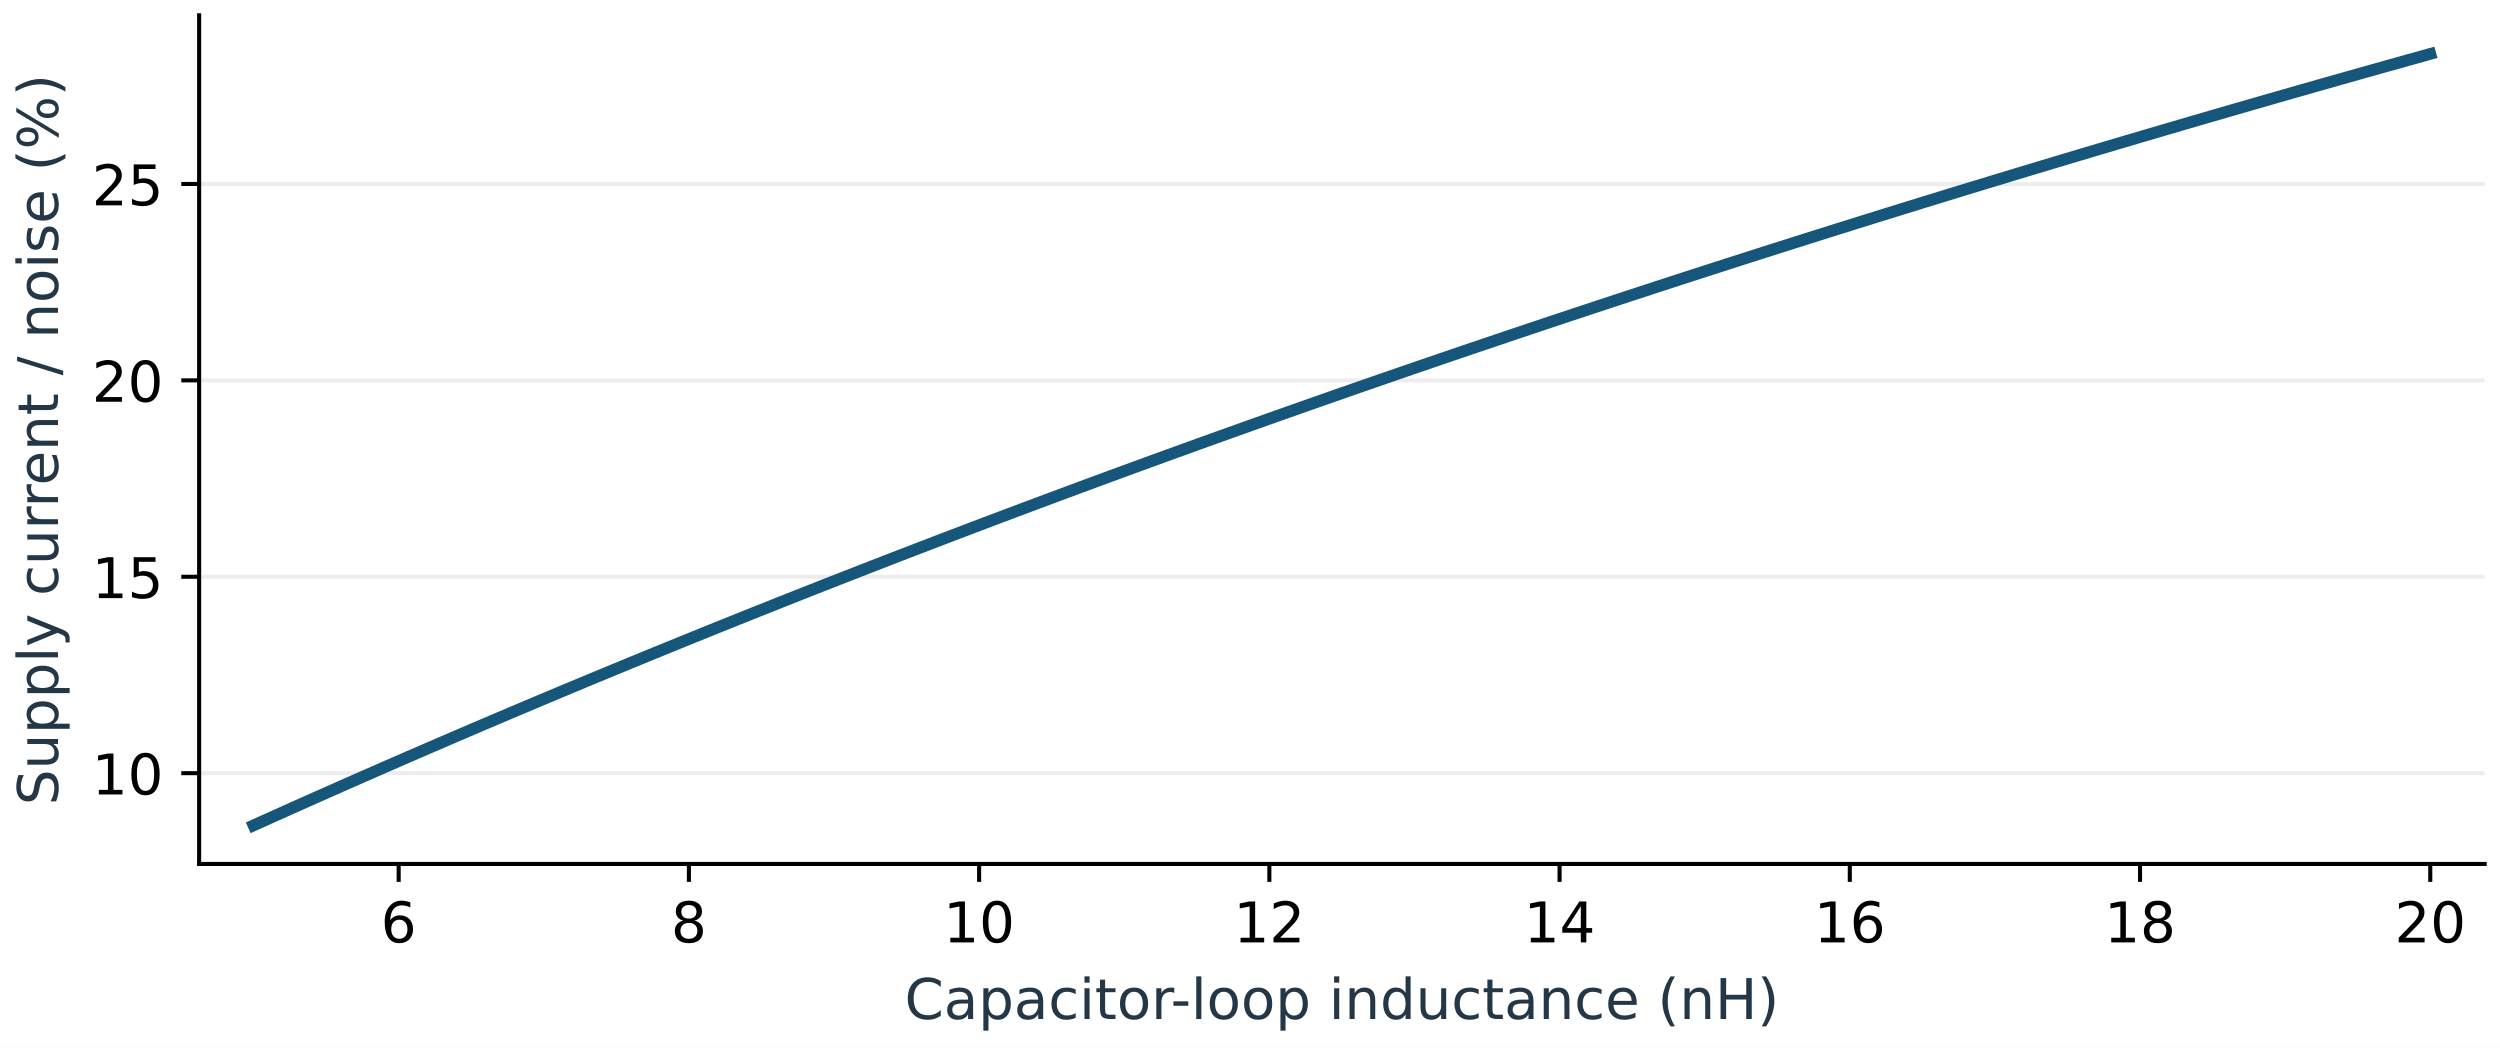
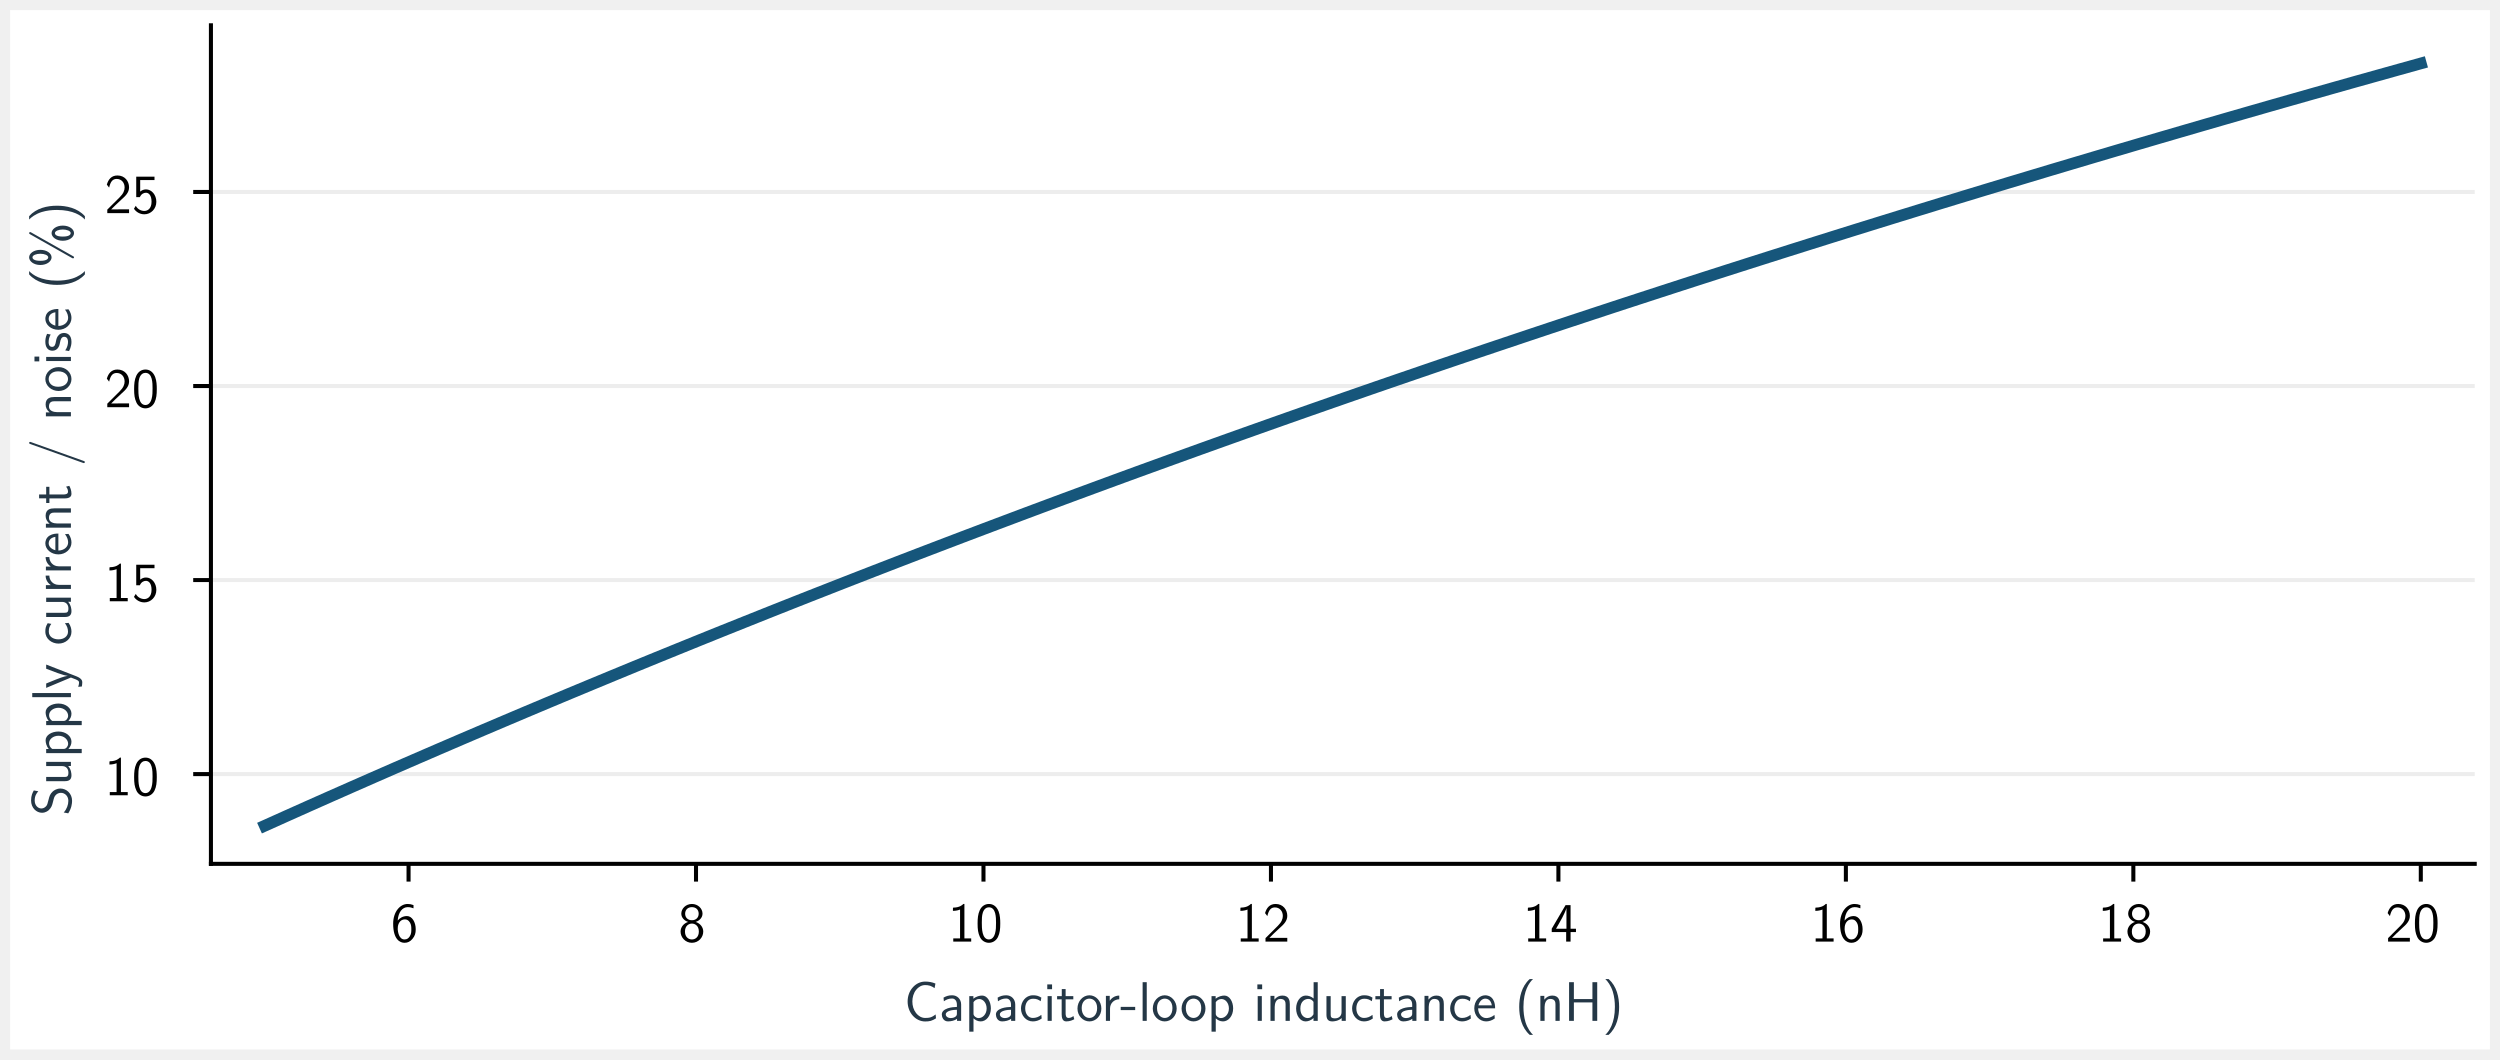
- <svg xmlns="http://www.w3.org/2000/svg" xmlns:xlink="http://www.w3.org/1999/xlink" width="489.6pt" height="205.2pt" viewBox="0 0 489.6 205.2" version="1.1">
+ <svg xmlns="http://www.w3.org/2000/svg" xmlns:xlink="http://www.w3.org/1999/xlink" version="1.1" width="493.594pt" height="209.198pt" viewBox="-72 -72 493.594 209.198">
  <defs>
-     <style type="text/css">*{stroke-linejoin: round; stroke-linecap: butt}</style>
+     <clipPath id="clip1">
+       <path d="M-30.355 98.555V-67.004H416.602V98.555ZM416.602-67.004" />
+     </clipPath>
+     <clipPath id="clip2">
+       <path d="M-30.355 98.555V-67.004H416.602V98.555ZM416.602-67.004" />
+     </clipPath>
+     <clipPath id="clip3">
+       <path d="M-30.355 98.555V-67.004H416.602V98.555ZM416.602-67.004" />
+     </clipPath>
+     <clipPath id="clip4">
+       <path d="M-30.355 98.555V-67.004H416.602V98.555ZM416.602-67.004" />
+     </clipPath>
+     <clipPath id="clip5">
+       <path d="M-30.355 98.555V-67.004H416.602V98.555ZM416.602-67.004" />
+     </clipPath>
+     <path id="g0-37" d="M3.586-6.028C3.586-7.337 2.871-8.25 2.101-8.25S.594-7.337 .594-6.039C.594-4.708 1.342-3.817 2.101-3.817C2.893-3.817 3.586-4.763 3.586-6.028ZM7.095-8.041C7.095-8.184 6.985-8.25 6.897-8.25C6.842-8.25 6.765-8.25 6.655-8.052L1.98 .209C1.903 .341 1.903 .407 1.903 .407C1.903 .517 1.991 .616 2.112 .616S2.277 .528 2.332 .429L7.018-7.843C7.095-7.975 7.095-8.041 7.095-8.041ZM8.371-1.595C8.371-2.904 7.656-3.817 6.886-3.817S5.379-2.904 5.379-1.606C5.379-.275 6.127 .616 6.886 .616C7.678 .616 8.371-.33 8.371-1.595ZM2.816-6.039C2.816-5.214 2.519-4.477 2.101-4.477C1.881-4.477 1.419-4.664 1.419-6.028C1.419-7.447 1.903-7.59 2.101-7.59C2.53-7.59 2.816-6.831 2.816-6.039ZM7.601-1.606C7.601-.781 7.304-.044 6.886-.044C6.666-.044 6.204-.231 6.204-1.595C6.204-3.014 6.688-3.157 6.886-3.157C7.315-3.157 7.601-2.398 7.601-1.606Z" />
+     <path id="g0-40" d="M3.586 2.761C3.157 2.365 2.486 1.507 2.101 .264C1.804-.715 1.694-1.738 1.694-2.739C1.694-5.984 2.849-7.568 3.586-8.25H2.926C1.276-6.776 .858-4.543 .858-2.75C.858-.814 1.331 1.342 2.926 2.761H3.586Z" />
+     <path id="g0-41" d="M3.322-2.739C3.322-4.675 2.849-6.831 1.254-8.25H.594C1.023-7.854 1.694-6.996 2.079-5.753C2.376-4.774 2.486-3.751 2.486-2.75C2.486 .495 1.331 2.079 .594 2.761H1.254C2.904 1.287 3.322-.946 3.322-2.739Z" />
+     <path id="g0-45" d="M2.981-2.123V-2.761H.121V-2.123H2.981Z" />
+     <path id="g0-47" d="M4.785-8.041C4.785-8.184 4.675-8.25 4.587-8.25C4.444-8.25 4.411-8.151 4.356-8.008L.649 2.354C.594 2.497 .594 2.541 .594 2.541C.594 2.662 .682 2.75 .803 2.75C.946 2.75 .979 2.64 1.023 2.519L4.73-7.854C4.785-7.997 4.785-8.041 4.785-8.041Z" />
+     <path id="g0-48" d="M4.928-3.586C4.928-4.323 4.895-5.17 4.609-5.951C4.136-7.183 3.278-7.436 2.695-7.436C1.98-7.436 1.287-7.073 .88-6.204C.517-5.423 .451-4.532 .451-3.586C.451-2.387 .55-1.705 .902-.935C1.232-.209 1.936 .231 2.684 .231C3.41 .231 4.103-.165 4.477-.924C4.851-1.705 4.928-2.508 4.928-3.586ZM4.092-3.718C4.092-3.014 4.092-2.288 3.894-1.606C3.597-.55 2.981-.429 2.695-.429C1.287-.429 1.287-2.684 1.287-3.718C1.287-4.433 1.287-5.104 1.485-5.731C1.749-6.512 2.233-6.776 2.684-6.776C4.092-6.776 4.092-4.73 4.092-3.718Z" />
+     <path id="g0-49" d="M4.576 0V-.638H3.234V-7.436H3.025C2.849-7.26 2.321-6.743 1.133-6.721C.979-6.721 .968-6.71 .968-6.512V-6.072C1.639-6.072 2.145-6.237 2.376-6.336V-.638H1.034V0H4.576Z" />
+     <path id="g0-50" d="M4.84 0V-.748H2.882C2.75-.748 2.618-.737 2.486-.737H1.309C1.595-1.034 2.618-2.046 3.333-2.684C4.147-3.399 4.84-4.081 4.84-5.093C4.84-6.314 3.993-7.436 2.541-7.436C1.353-7.436 .748-6.655 .451-5.632C.803-5.192 .803-5.17 .902-5.038C1.177-6.215 1.584-6.754 2.398-6.754C3.344-6.754 3.96-6.017 3.96-5.071C3.96-4.499 3.729-3.861 2.992-3.135L.539-.693V0H4.84Z" />
+     <path id="g0-52" d="M5.082-1.892V-2.552H4.015V-7.205H3.025L.297-2.552V-1.892H3.146V0H4.015V-1.892H5.082ZM3.201-2.552H1.144C1.463-3.113 1.892-3.817 2.354-4.697C2.486-4.95 3.19-6.303 3.201-6.71V-2.552Z" />
+     <path id="g0-53" d="M4.84-2.233C4.84-3.608 3.916-4.686 2.805-4.686C2.365-4.686 1.958-4.521 1.65-4.246V-6.523H4.477V-7.205H.869V-3.157H1.584C1.859-3.784 2.343-4.026 2.794-4.026C3.311-4.026 3.894-3.564 3.894-2.255C3.894-.869 3.102-.429 2.464-.429C1.859-.429 1.133-.759 .781-1.452L.418-.858C1.144 .176 2.178 .231 2.475 .231C3.773 .231 4.84-.858 4.84-2.233Z" />
+     <path id="g0-54" d="M4.917-2.442C4.917-3.85 4.191-5.049 3.19-5.049C2.376-5.049 1.76-4.653 1.353-4.158C1.474-5.786 2.255-6.809 3.344-6.809C3.817-6.809 4.158-6.699 4.477-6.578V-7.216C4.026-7.381 3.707-7.436 3.322-7.436C1.837-7.436 .462-5.907 .462-3.542C.462-.385 1.837 .231 2.706 .231C3.366 .231 3.839-.033 4.268-.539C4.763-1.133 4.917-1.65 4.917-2.442ZM4.048-2.431C4.048-1.98 4.048-1.507 3.718-1.012C3.52-.715 3.245-.429 2.706-.429C1.562-.429 1.397-2.046 1.364-2.398C1.364-2.486 1.364-2.629 1.375-2.706C1.375-3.476 1.815-4.389 2.761-4.389C3.124-4.389 3.476-4.29 3.795-3.74C4.037-3.3 4.048-2.86 4.048-2.431Z" />
+     <path id="g0-56" d="M4.928-1.98C4.928-2.86 4.323-3.597 3.432-3.894C4.125-4.103 4.785-4.708 4.785-5.522C4.785-6.556 3.861-7.436 2.695-7.436C1.485-7.436 .594-6.523 .594-5.522C.594-4.697 1.265-4.092 1.947-3.894C1.056-3.597 .451-2.86 .451-1.98C.451-.803 1.43 .231 2.684 .231C3.982 .231 4.928-.825 4.928-1.98ZM4.026-5.511C4.026-4.774 3.52-4.224 2.695-4.224C1.826-4.224 1.353-4.807 1.353-5.511C1.353-6.347 1.947-6.809 2.684-6.809C3.476-6.809 4.026-6.314 4.026-5.511ZM4.059-1.991C4.059-.924 3.388-.429 2.695-.429C1.958-.429 1.32-.957 1.32-1.991C1.32-3.168 2.112-3.564 2.684-3.564C3.3-3.564 4.059-3.135 4.059-1.991Z" />
+     <path id="g0-67" d="M6.325-.495L6.259-1.265C5.962-1.045 5.643-.825 5.28-.704C4.928-.594 4.554-.572 4.18-.572C3.476-.572 2.838-.968 2.398-1.529C1.892-2.178 1.661-2.992 1.661-3.817S1.892-5.467 2.398-6.116C2.838-6.677 3.476-7.062 4.18-7.062C4.51-7.062 4.84-7.029 5.159-6.93C5.478-6.82 5.775-6.655 6.05-6.457L6.215-7.37C5.885-7.502 5.555-7.601 5.214-7.667S4.521-7.755 4.18-7.755C3.234-7.755 2.354-7.315 1.738-6.6C1.056-5.841 .726-4.84 .726-3.817C.726-2.805 1.056-1.804 1.738-1.034C2.354-.33 3.234 .121 4.18 .121C4.554 .121 4.939 .099 5.302 0C5.676-.11 6.006-.297 6.325-.495Z" />
+     <path id="g0-72" d="M6.545 0V-7.634H5.599V-4.301H1.936V-7.634H.99V0H1.936V-3.641H5.599V0H6.545Z" />
+     <path id="g0-83" d="M5.379-2.079C5.379-2.783 5.038-3.311 4.796-3.586C4.29-4.125 3.883-4.235 3.146-4.422C2.398-4.609 2.123-4.675 1.881-4.906C1.738-5.06 1.441-5.335 1.441-5.83C1.441-6.501 2.046-7.15 3.014-7.15C3.949-7.15 4.444-6.787 4.84-6.435L5.005-7.326C4.554-7.568 4.004-7.865 3.025-7.865C1.551-7.865 .594-6.809 .594-5.709C.594-4.928 1.067-4.422 1.122-4.367C1.661-3.817 2.035-3.718 2.739-3.542C3.674-3.311 3.828-3.267 4.18-2.904C4.367-2.706 4.532-2.354 4.532-1.969C4.532-1.21 3.905-.506 2.959-.506C2.156-.506 1.298-.825 .649-1.419L.484-.528C1.485 .132 2.453 .231 2.959 .231C4.378 .231 5.379-.858 5.379-2.079Z" />
+     <path id="g0-97" d="M4.411 0V-3.223C4.411-4.279 3.652-5.049 2.629-5.049C1.969-5.049 1.474-4.895 .935-4.587L1.001-3.861C1.485-4.213 1.991-4.411 2.629-4.411C3.135-4.411 3.575-4.004 3.575-3.201V-2.75C3.08-2.728 2.42-2.695 1.76-2.475C1.023-2.222 .594-1.815 .594-1.265C.594-.781 .88 .11 1.815 .11C2.42 .11 3.19-.066 3.597-.407V0H4.411ZM3.575-1.474C3.575-1.254 3.575-.99 3.212-.77C2.915-.583 2.541-.55 2.376-.55C1.782-.55 1.375-.869 1.375-1.276C1.375-2.024 2.904-2.189 3.575-2.189V-1.474Z" />
+     <path id="g0-99" d="M4.477-.462C4.477-.495 4.444-.836 4.433-.88L4.411-1.188C3.905-.781 3.344-.572 2.728-.572C1.815-.572 1.221-1.386 1.221-2.453C1.221-3.366 1.661-4.367 2.761-4.367C3.498-4.367 3.806-4.191 4.279-3.872L4.411-4.587C3.773-4.961 3.41-5.049 2.761-5.049C1.243-5.049 .385-3.707 .385-2.453C.385-1.045 1.397 .11 2.717 .11C3.256 .11 3.872-.022 4.477-.462Z" />
+     <path id="g0-100" d="M4.653 0V-7.634H3.839V-4.422C3.333-4.84 2.761-4.994 2.288-4.994C1.243-4.994 .385-3.872 .385-2.442C.385-1.023 1.199 .11 2.244 .11C2.651 .11 3.267-.022 3.817-.561V0H4.653ZM3.817-1.298C3.553-.825 3.168-.55 2.684-.55C2.013-.55 1.221-1.067 1.221-2.431C1.221-3.894 2.156-4.334 2.794-4.334C3.223-4.334 3.575-4.114 3.817-3.751V-1.298Z" />
+     <path id="g0-101" d="M4.477-2.475C4.477-2.948 4.433-3.619 4.081-4.202C3.63-4.961 2.86-5.049 2.541-5.049C1.353-5.049 .363-3.905 .363-2.475C.363-1.023 1.419 .11 2.695 .11C3.201 .11 3.806-.033 4.411-.473C4.411-.517 4.378-.88 4.378-.88S4.345-1.133 4.345-1.177C3.696-.627 3.047-.55 2.717-.55C1.87-.55 1.144-1.309 1.122-2.475H4.477ZM3.828-3.069H1.188C1.375-3.806 1.892-4.389 2.541-4.389C2.882-4.389 3.641-4.235 3.828-3.069Z" />
+     <path id="g0-105" d="M1.672 0V-4.884H.858V0H1.672ZM1.738-6.248V-7.194H.792V-6.248H1.738Z" />
+     <path id="g0-108" d="M1.672 0V-7.634H.858V0H1.672Z" />
+     <path id="g0-110" d="M4.664 0V-3.311C4.664-3.982 4.521-4.994 3.19-4.994C2.574-4.994 2.046-4.719 1.628-4.191V-4.939H.847V0H1.683V-2.739C1.683-3.421 1.936-4.334 2.772-4.334C3.795-4.334 3.828-3.619 3.828-3.234V0H4.664Z" />
+     <path id="g0-111" d="M5.049-2.42C5.049-3.905 3.96-5.049 2.695-5.049C1.397-5.049 .33-3.883 .33-2.42C.33-.979 1.43 .11 2.684 .11C3.982 .11 5.049-1.001 5.049-2.42ZM4.213-2.53C4.213-1.177 3.432-.572 2.695-.572C1.903-.572 1.166-1.232 1.166-2.53C1.166-3.861 1.991-4.389 2.684-4.389C3.443-4.389 4.213-3.817 4.213-2.53Z" />
+     <path id="g0-112" d="M5.126-2.453C5.126-3.784 4.422-4.994 3.399-4.994C2.948-4.994 2.244-4.851 1.672-4.367V-4.884H.858V2.134H1.694V-.495C2.068-.154 2.53 .11 3.124 .11C4.18 .11 5.126-.957 5.126-2.453ZM4.29-2.442C4.29-1.342 3.531-.55 2.717-.55C2.409-.55 2.2-.66 2.002-.814C1.727-1.056 1.694-1.254 1.694-1.43V-3.696C1.947-4.07 2.365-4.312 2.816-4.312C3.63-4.312 4.29-3.487 4.29-2.442Z" />
+     <path id="g0-114" d="M3.498-4.257V-4.994C2.497-4.983 1.914-4.4 1.617-3.971V-4.939H.858V0H1.672V-2.409C1.672-3.52 2.508-4.246 3.498-4.257Z" />
+     <path id="g0-115" d="M3.872-1.397C3.872-1.958 3.531-2.31 3.487-2.365C3.08-2.783 2.75-2.849 2.079-2.981C1.683-3.058 1.122-3.168 1.122-3.718C1.122-4.4 1.892-4.4 2.035-4.4C2.618-4.4 3.08-4.268 3.564-3.993L3.696-4.708C2.992-5.038 2.398-5.049 2.145-5.049S.363-5.049 .363-3.619C.363-3.135 .627-2.805 .792-2.651C1.188-2.31 1.463-2.255 2.112-2.123C2.475-2.046 3.113-1.914 3.113-1.331C3.113-.572 2.255-.572 2.101-.572C1.661-.572 1.023-.693 .429-1.122L.297-.374C.352-.341 1.1 .11 2.112 .11C3.531 .11 3.872-.748 3.872-1.397Z" />
+     <path id="g0-116" d="M3.586-.319L3.421-.957C3.036-.616 2.629-.572 2.431-.572C1.947-.572 1.881-1.089 1.881-1.474V-4.246H3.399V-4.884H1.881V-6.281H1.122V-4.884H.198V-4.246H1.1V-1.287C1.1-.649 1.243 .11 2.002 .11C2.739 .11 3.245-.143 3.586-.319Z" />
+     <path id="g0-117" d="M4.664 0V-4.884H3.828V-1.738C3.828-.902 3.245-.495 2.53-.495C1.76-.495 1.683-.781 1.683-1.265V-4.884H.847V-1.221C.847-.429 1.1 .11 2.002 .11C2.31 .11 3.179 .055 3.85-.55V0H4.664Z" />
+     <path id="g0-121" d="M4.763-4.884H3.938C3.432-3.586 2.585-1.43 2.541-.638H2.53C2.475-1.287 1.892-2.739 1.804-2.959L1.023-4.884H.154L2.2 0L1.815 1.001C1.573 1.551 1.408 1.606 1.21 1.606C1.056 1.606 .704 1.573 .363 1.441L.429 2.156C.495 2.167 .858 2.244 1.21 2.244C1.474 2.244 1.991 2.244 2.464 1.034L4.763-4.884Z" />
  </defs>
-   <g id="figure_1">
-     <g id="patch_1">
-       <path d="M 0 205.2  L 489.6 205.2  L 489.6 0  L 0 0  z " style="fill: #ffffff" />
+   <g id="page1">
+     <path d="M-70 135.199H419.602V-70.004H-70Z" fill="#fff" />
+     <path d="M-30.355 98.555H416.602V-67.004H-30.355Z" fill="#fff" />
+     <path d="M8.664 98.555V102.055" />
+     <path d="M8.664 98.555V102.055" stroke="#000" fill="none" stroke-width=".8" stroke-miterlimit="10" stroke-linejoin="bevel" />
+     <g transform="matrix(1 0 0 1 75.16298 -21.285)">
+       <use x="-70" y="135.198" xlink:href="#g0-54" />
    </g>
-     <g id="axes_1">
-       <g id="patch_2">
-         <path d="M 38.999 169.199  L 486.6 169.199  L 486.6 3  L 38.999 3  z " style="fill: #ffffff" />
-       </g>
-       <g id="matplotlib.axis_1">
-         <g id="xtick_1">
-           <g id="line2d_1">
-             <defs>
-               <path id="me725185d72" d="M 0 0  L 0 3.5  " style="stroke: #000000; stroke-width: 0.8" />
-             </defs>
-             <g>
-               <use xlink:href="#me725185d72" x="78.075" y="169.199" style="stroke: #000000; stroke-width: 0.8" />
-             </g>
-           </g>
-           <g id="text_1">
-             <text style="font-size: 11px; font-family: 'DejaVu Sans'; text-anchor: middle" x="78.075" y="184.556" transform="rotate(-0 78.07489 184.5563)">6</text>
-           </g>
-         </g>
-         <g id="xtick_2">
-           <g id="line2d_2">
-             <g>
-               <use xlink:href="#me725185d72" x="134.913" y="169.199" style="stroke: #000000; stroke-width: 0.8" />
-             </g>
-           </g>
-           <g id="text_2">
-             <text style="font-size: 11px; font-family: 'DejaVu Sans'; text-anchor: middle" x="134.913" y="184.556" transform="rotate(-0 134.9131 184.5563)">8</text>
-           </g>
-         </g>
-         <g id="xtick_3">
-           <g id="line2d_3">
-             <g>
-               <use xlink:href="#me725185d72" x="191.751" y="169.199" style="stroke: #000000; stroke-width: 0.8" />
-             </g>
-           </g>
-           <g id="text_3">
-             <text style="font-size: 11px; font-family: 'DejaVu Sans'; text-anchor: middle" x="191.751" y="184.556" transform="rotate(-0 191.7514 184.5563)">10</text>
-           </g>
-         </g>
-         <g id="xtick_4">
-           <g id="line2d_4">
-             <g>
-               <use xlink:href="#me725185d72" x="248.59" y="169.199" style="stroke: #000000; stroke-width: 0.8" />
-             </g>
-           </g>
-           <g id="text_4">
-             <text style="font-size: 11px; font-family: 'DejaVu Sans'; text-anchor: middle" x="248.59" y="184.556" transform="rotate(-0 248.5896 184.5563)">12</text>
-           </g>
-         </g>
-         <g id="xtick_5">
-           <g id="line2d_5">
-             <g>
-               <use xlink:href="#me725185d72" x="305.428" y="169.199" style="stroke: #000000; stroke-width: 0.8" />
-             </g>
-           </g>
-           <g id="text_5">
-             <text style="font-size: 11px; font-family: 'DejaVu Sans'; text-anchor: middle" x="305.428" y="184.556" transform="rotate(-0 305.4279 184.5563)">14</text>
-           </g>
-         </g>
-         <g id="xtick_6">
-           <g id="line2d_6">
-             <g>
-               <use xlink:href="#me725185d72" x="362.266" y="169.199" style="stroke: #000000; stroke-width: 0.8" />
-             </g>
-           </g>
-           <g id="text_6">
-             <text style="font-size: 11px; font-family: 'DejaVu Sans'; text-anchor: middle" x="362.266" y="184.556" transform="rotate(-0 362.2661 184.5563)">16</text>
-           </g>
-         </g>
-         <g id="xtick_7">
-           <g id="line2d_7">
-             <g>
-               <use xlink:href="#me725185d72" x="419.104" y="169.199" style="stroke: #000000; stroke-width: 0.8" />
-             </g>
-           </g>
-           <g id="text_7">
-             <text style="font-size: 11px; font-family: 'DejaVu Sans'; text-anchor: middle" x="419.104" y="184.556" transform="rotate(-0 419.1043 184.5563)">18</text>
-           </g>
-         </g>
-         <g id="xtick_8">
-           <g id="line2d_8">
-             <g>
-               <use xlink:href="#me725185d72" x="475.943" y="169.199" style="stroke: #000000; stroke-width: 0.8" />
-             </g>
-           </g>
-           <g id="text_8">
-             <text style="font-size: 11px; font-family: 'DejaVu Sans'; text-anchor: middle" x="475.943" y="184.556" transform="rotate(-0 475.9426 184.5563)">20</text>
-           </g>
-         </g>
-         <g id="text_9">
-           <text style="font-size: 11px; font-family: 'DejaVu Sans'; text-anchor: middle; fill: #243746" x="262.799" y="199.557" transform="rotate(-0 262.7992 199.5572)">Capacitor-loop inductance (nH)</text>
-         </g>
-       </g>
-       <g id="matplotlib.axis_2">
-         <g id="ytick_1">
-           <g id="line2d_9">
-             <path d="M 38.999 151.416  L 486.6 151.416  " clip-path="url(#pce5377ff8c)" style="fill: none; stroke: #b0b0b0; stroke-opacity: 0.22; stroke-width: 0.8; stroke-linecap: square" />
-           </g>
-           <g id="line2d_10">
-             <defs>
-               <path id="m62a54f5717" d="M 0 0  L -3.5 0  " style="stroke: #000000; stroke-width: 0.8" />
-             </defs>
-             <g>
-               <use xlink:href="#m62a54f5717" x="38.999" y="151.416" style="stroke: #000000; stroke-width: 0.8" />
-             </g>
-           </g>
-           <g id="text_10">
-             <text style="font-size: 11px; font-family: 'DejaVu Sans'; text-anchor: end" x="31.999" y="155.595" transform="rotate(-0 31.9986 155.5946)">10</text>
-           </g>
-         </g>
-         <g id="ytick_2">
-           <g id="line2d_11">
-             <path d="M 38.999 112.955  L 486.6 112.955  " clip-path="url(#pce5377ff8c)" style="fill: none; stroke: #b0b0b0; stroke-opacity: 0.22; stroke-width: 0.8; stroke-linecap: square" />
-           </g>
-           <g id="line2d_12">
-             <g>
-               <use xlink:href="#m62a54f5717" x="38.999" y="112.955" style="stroke: #000000; stroke-width: 0.8" />
-             </g>
-           </g>
-           <g id="text_11">
-             <text style="font-size: 11px; font-family: 'DejaVu Sans'; text-anchor: end" x="31.999" y="117.133" transform="rotate(-0 31.9986 117.1332)">15</text>
-           </g>
-         </g>
-         <g id="ytick_3">
-           <g id="line2d_13">
-             <path d="M 38.999 74.493  L 486.6 74.493  " clip-path="url(#pce5377ff8c)" style="fill: none; stroke: #b0b0b0; stroke-opacity: 0.22; stroke-width: 0.8; stroke-linecap: square" />
-           </g>
-           <g id="line2d_14">
-             <g>
-               <use xlink:href="#m62a54f5717" x="38.999" y="74.493" style="stroke: #000000; stroke-width: 0.8" />
-             </g>
-           </g>
-           <g id="text_12">
-             <text style="font-size: 11px; font-family: 'DejaVu Sans'; text-anchor: end" x="31.999" y="78.672" transform="rotate(-0 31.9986 78.67181)">20</text>
-           </g>
-         </g>
-         <g id="ytick_4">
-           <g id="line2d_15">
-             <path d="M 38.999 36.032  L 486.6 36.032  " clip-path="url(#pce5377ff8c)" style="fill: none; stroke: #b0b0b0; stroke-opacity: 0.22; stroke-width: 0.8; stroke-linecap: square" />
-           </g>
-           <g id="line2d_16">
-             <g>
-               <use xlink:href="#m62a54f5717" x="38.999" y="36.032" style="stroke: #000000; stroke-width: 0.8" />
-             </g>
-           </g>
-           <g id="text_13">
-             <text style="font-size: 11px; font-family: 'DejaVu Sans'; text-anchor: end" x="31.999" y="40.21" transform="rotate(-0 31.9986 40.2104)">25</text>
-           </g>
-         </g>
-         <g id="text_14">
-           <text style="font-size: 11px; font-family: 'DejaVu Sans'; text-anchor: middle; fill: #243746" x="11.359" y="86.1" transform="rotate(-90 11.35852 86.09957)">Supply current / noise (%)</text>
-         </g>
-       </g>
-       <g id="line2d_17">
-         <path d="M 49.656 161.644  L 53.962 159.705  L 58.268 157.777  L 62.574 155.86  L 66.879 153.952  L 71.185 152.056  L 75.491 150.169  L 79.797 148.293  L 84.103 146.427  L 88.409 144.571  L 92.715 142.725  L 97.021 140.889  L 101.327 139.063  L 105.633 137.246  L 109.939 135.439  L 114.245 133.642  L 118.551 131.855  L 122.857 130.076  L 127.162 128.308  L 131.468 126.548  L 135.774 124.798  L 140.08 123.057  L 144.386 121.325  L 148.692 119.602  L 152.998 117.887  L 157.304 116.182  L 161.61 114.486  L 165.916 112.798  L 170.222 111.119  L 174.528 109.449  L 178.834 107.787  L 183.14 106.133  L 187.445 104.488  L 191.751 102.852  L 196.057 101.223  L 200.363 99.603  L 204.669 97.991  L 208.975 96.387  L 213.281 94.791  L 217.587 93.204  L 221.893 91.624  L 226.199 90.051  L 230.505 88.487  L 234.811 86.93  L 239.117 85.382  L 243.423 83.84  L 247.728 82.307  L 252.034 80.78  L 256.34 79.262  L 260.646 77.75  L 264.952 76.246  L 269.258 74.75  L 273.564 73.26  L 277.87 71.778  L 282.176 70.303  L 286.482 68.835  L 290.788 67.374  L 295.094 65.92  L 299.4 64.472  L 303.705 63.032  L 308.011 61.599  L 312.317 60.172  L 316.623 58.752  L 320.929 57.339  L 325.235 55.933  L 329.541 54.533  L 333.847 53.139  L 338.153 51.753  L 342.459 50.372  L 346.765 48.998  L 351.071 47.631  L 355.377 46.269  L 359.683 44.914  L 363.988 43.566  L 368.294 42.223  L 372.6 40.887  L 376.906 39.556  L 381.212 38.232  L 385.518 36.914  L 389.824 35.602  L 394.13 34.295  L 398.436 32.995  L 402.742 31.701  L 407.048 30.412  L 411.354 29.129  L 415.66 27.852  L 419.966 26.58  L 424.271 25.315  L 428.577 24.055  L 432.883 22.8  L 437.189 21.551  L 441.495 20.308  L 445.801 19.07  L 450.107 17.837  L 454.413 16.61  L 458.719 15.388  L 463.025 14.172  L 467.331 12.961  L 471.637 11.755  L 475.943 10.555  " clip-path="url(#pce5377ff8c)" style="fill: none; stroke: #16567b; stroke-width: 2.3; stroke-linecap: square" />
-       </g>
-       <g id="patch_3">
-         <path d="M 38.999 169.199  L 38.999 3  " style="fill: none; stroke: #000000; stroke-width: 0.8; stroke-linejoin: miter; stroke-linecap: square" />
-       </g>
-       <g id="patch_4">
-         <path d="M 38.999 169.199  L 486.6 169.199  " style="fill: none; stroke: #000000; stroke-width: 0.8; stroke-linejoin: miter; stroke-linecap: square" />
-       </g>
+     <path d="M65.418 98.555V102.055" />
+     <path d="M65.418 98.555V102.055" stroke="#000" fill="none" stroke-width=".8" stroke-miterlimit="10" stroke-linejoin="bevel" />
+     <g transform="matrix(1 0 0 1 131.9195 -21.285)">
+       <use x="-70" y="135.198" xlink:href="#g0-56" />
    </g>
+     <path d="M122.176 98.555V102.055" />
+     <path d="M122.176 98.555V102.055" stroke="#000" fill="none" stroke-width=".8" stroke-miterlimit="10" stroke-linejoin="bevel" />
+     <g transform="matrix(1 0 0 1 185.176 -21.285)">
+       <use x="-70" y="135.198" xlink:href="#g0-49" />
+       <use x="-64.615" y="135.198" xlink:href="#g0-48" />
+     </g>
+     <path d="M178.934 98.555V102.055" />
+     <path d="M178.934 98.555V102.055" stroke="#000" fill="none" stroke-width=".8" stroke-miterlimit="10" stroke-linejoin="bevel" />
+     <g transform="matrix(1 0 0 1 241.933 -21.285)">
+       <use x="-70" y="135.198" xlink:href="#g0-49" />
+       <use x="-64.615" y="135.198" xlink:href="#g0-50" />
+     </g>
+     <path d="M235.688 98.555V102.055" />
+     <path d="M235.688 98.555V102.055" stroke="#000" fill="none" stroke-width=".8" stroke-miterlimit="10" stroke-linejoin="bevel" />
+     <g transform="matrix(1 0 0 1 298.689 -21.285)">
+       <use x="-70" y="135.198" xlink:href="#g0-49" />
+       <use x="-64.615" y="135.198" xlink:href="#g0-52" />
+     </g>
+     <path d="M292.445 98.555V102.055" />
+     <path d="M292.445 98.555V102.055" stroke="#000" fill="none" stroke-width=".8" stroke-miterlimit="10" stroke-linejoin="bevel" />
+     <g transform="matrix(1 0 0 1 355.446 -21.285)">
+       <use x="-70" y="135.198" xlink:href="#g0-49" />
+       <use x="-64.615" y="135.198" xlink:href="#g0-54" />
+     </g>
+     <path d="M349.203 98.555V102.055" />
+     <path d="M349.203 98.555V102.055" stroke="#000" fill="none" stroke-width=".8" stroke-miterlimit="10" stroke-linejoin="bevel" />
+     <g transform="matrix(1 0 0 1 412.202 -21.285)">
+       <use x="-70" y="135.198" xlink:href="#g0-49" />
+       <use x="-64.615" y="135.198" xlink:href="#g0-56" />
+     </g>
+     <path d="M405.957 98.555V102.055" />
+     <path d="M405.957 98.555V102.055" stroke="#000" fill="none" stroke-width=".8" stroke-miterlimit="10" stroke-linejoin="bevel" />
+     <g transform="matrix(1 0 0 1 468.958 -21.285)">
+       <use x="-70" y="135.198" xlink:href="#g0-50" />
+       <use x="-64.615" y="135.198" xlink:href="#g0-48" />
+     </g>
+     <g fill="#243746" transform="matrix(1 0 0 1 176.473 -5.643)">
+       <use x="-70" y="135.198" xlink:href="#g0-67" />
+       <use x="-63.119" y="135.198" xlink:href="#g0-97" />
+       <use x="-57.962" y="135.198" xlink:href="#g0-112" />
+       <use x="-52.437" y="135.198" xlink:href="#g0-97" />
+       <use x="-47.28" y="135.198" xlink:href="#g0-99" />
+       <use x="-42.494" y="135.198" xlink:href="#g0-105" />
+       <use x="-39.96" y="135.198" xlink:href="#g0-116" />
+       <use x="-36.071" y="135.198" xlink:href="#g0-111" />
+       <use x="-30.985" y="135.198" xlink:href="#g0-114" />
+       <use x="-27.325" y="135.198" xlink:href="#g0-45" />
+       <use x="-23.734" y="135.198" xlink:href="#g0-108" />
+       <use x="-21.201" y="135.198" xlink:href="#g0-111" />
+       <use x="-15.516" y="135.198" xlink:href="#g0-111" />
+       <use x="-10.13" y="135.198" xlink:href="#g0-112" />
+       <use x="-1.014" y="135.198" xlink:href="#g0-105" />
+       <use x="1.519" y="135.198" xlink:href="#g0-110" />
+       <use x="7.045" y="135.198" xlink:href="#g0-100" />
+       <use x="12.571" y="135.198" xlink:href="#g0-117" />
+       <use x="18.096" y="135.198" xlink:href="#g0-99" />
+       <use x="22.883" y="135.198" xlink:href="#g0-116" />
+       <use x="26.773" y="135.198" xlink:href="#g0-97" />
+       <use x="31.929" y="135.198" xlink:href="#g0-110" />
+       <use x="37.455" y="135.198" xlink:href="#g0-99" />
+       <use x="42.241" y="135.198" xlink:href="#g0-101" />
+       <use x="50.618" y="135.198" xlink:href="#g0-40" />
+       <use x="54.807" y="135.198" xlink:href="#g0-110" />
+       <use x="60.333" y="135.198" xlink:href="#g0-72" />
+       <use x="67.882" y="135.198" xlink:href="#g0-41" />
+     </g>
+     <path d="M-30.355 80.84H416.602" stroke="#b0b0b0" fill="none" stroke-width=".8" stroke-miterlimit="10" stroke-linecap="square" stroke-linejoin="bevel" stroke-opacity=".22" clip-path="url(#clip1)" />
+     <path d="M-30.355 80.84H-33.855" />
+     <path d="M-30.355 80.84H-33.855" stroke="#000" fill="none" stroke-width=".8" stroke-miterlimit="10" stroke-linejoin="bevel" />
+     <g transform="matrix(1 0 0 1 18.6428 -50.1785)">
+       <use x="-70" y="135.198" xlink:href="#g0-49" />
+       <use x="-64.615" y="135.198" xlink:href="#g0-48" />
+     </g>
+     <path d="M-30.355 42.527H416.602" stroke="#b0b0b0" fill="none" stroke-width=".8" stroke-miterlimit="10" stroke-linecap="square" stroke-linejoin="bevel" stroke-opacity=".22" clip-path="url(#clip2)" />
+     <path d="M-30.355 42.527H-33.855" />
+     <path d="M-30.355 42.527H-33.855" stroke="#000" fill="none" stroke-width=".8" stroke-miterlimit="10" stroke-linejoin="bevel" />
+     <g transform="matrix(1 0 0 1 18.6428 -88.4914)">
+       <use x="-70" y="135.198" xlink:href="#g0-49" />
+       <use x="-64.615" y="135.198" xlink:href="#g0-53" />
+     </g>
+     <path d="M-30.355 4.215H416.602" stroke="#b0b0b0" fill="none" stroke-width=".8" stroke-miterlimit="10" stroke-linecap="square" stroke-linejoin="bevel" stroke-opacity=".22" clip-path="url(#clip3)" />
+     <path d="M-30.355 4.215H-33.855" />
+     <path d="M-30.355 4.215H-33.855" stroke="#000" fill="none" stroke-width=".8" stroke-miterlimit="10" stroke-linejoin="bevel" />
+     <g transform="matrix(1 0 0 1 18.6428 -126.8044)">
+       <use x="-70" y="135.198" xlink:href="#g0-50" />
+       <use x="-64.615" y="135.198" xlink:href="#g0-48" />
+     </g>
+     <path d="M-30.355-34.098H416.602" stroke="#b0b0b0" fill="none" stroke-width=".8" stroke-miterlimit="10" stroke-linecap="square" stroke-linejoin="bevel" stroke-opacity=".22" clip-path="url(#clip4)" />
+     <path d="M-30.355-34.098H-33.855" />
+     <path d="M-30.355-34.098H-33.855" stroke="#000" fill="none" stroke-width=".8" stroke-miterlimit="10" stroke-linejoin="bevel" />
+     <g transform="matrix(1 0 0 1 18.6428 -165.1173)">
+       <use x="-70" y="135.198" xlink:href="#g0-50" />
+       <use x="-64.615" y="135.198" xlink:href="#g0-53" />
+     </g>
+     <g fill="#243746" transform="matrix(0 -1 1 0 -193.1978 19.0658)">
+       <use x="-70" y="135.198" xlink:href="#g0-83" />
+       <use x="-64.016" y="135.198" xlink:href="#g0-117" />
+       <use x="-58.49" y="135.198" xlink:href="#g0-112" />
+       <use x="-52.965" y="135.198" xlink:href="#g0-112" />
+       <use x="-47.439" y="135.198" xlink:href="#g0-108" />
+       <use x="-44.905" y="135.198" xlink:href="#g0-121" />
+       <use x="-36.388" y="135.198" xlink:href="#g0-99" />
+       <use x="-31.601" y="135.198" xlink:href="#g0-117" />
+       <use x="-26.076" y="135.198" xlink:href="#g0-114" />
+       <use x="-22.415" y="135.198" xlink:href="#g0-114" />
+       <use x="-18.755" y="135.198" xlink:href="#g0-101" />
+       <use x="-13.968" y="135.198" xlink:href="#g0-110" />
+       <use x="-8.443" y="135.198" xlink:href="#g0-116" />
+       <use x="-.963" y="135.198" xlink:href="#g0-47" />
+       <use x="8.013" y="135.198" xlink:href="#g0-110" />
+       <use x="13.538" y="135.198" xlink:href="#g0-111" />
+       <use x="18.924" y="135.198" xlink:href="#g0-105" />
+       <use x="21.457" y="135.198" xlink:href="#g0-115" />
+       <use x="25.586" y="135.198" xlink:href="#g0-101" />
+       <use x="33.963" y="135.198" xlink:href="#g0-40" />
+       <use x="38.152" y="135.198" xlink:href="#g0-37" />
+       <use x="47.128" y="135.198" xlink:href="#g0-41" />
+     </g>
+     <path d="M-19.715 91.031L-15.414 89.098L-11.117 87.176L-6.816 85.266L-2.516 83.367L1.785 81.477L6.082 79.598L10.383 77.731L14.684 75.871L18.98 74.023L23.281 72.184L27.582 70.356L31.883 68.535L36.18 66.727L40.48 64.926L44.781 63.137L49.082 61.355L53.379 59.582L57.68 57.82L61.98 56.07L66.281 54.324L70.578 52.59L74.879 50.867L79.18 49.148L83.477 47.441L87.777 45.742L92.078 44.055L96.379 42.371L100.676 40.699L104.977 39.035L109.277 37.379L113.578 35.734L117.875 34.094L122.176 32.465L126.477 30.844L130.777 29.227L135.074 27.621L139.375 26.023L143.676 24.434L147.973 22.852L152.273 21.277L156.574 19.715L160.875 18.156L165.172 16.605L169.473 15.063L173.773 13.527L178.074 12L182.371 10.477L186.672 8.965L190.973 7.461L195.273 5.961L199.57 4.469L203.871 2.988L208.172 1.512L212.469 .039L216.77-1.422L221.07-2.879L225.371-4.324L229.668-5.766L233.969-7.203L238.27-8.629L242.57-10.051L246.867-11.465L251.168-12.871L255.469-14.273L259.766-15.668L264.066-17.055L268.367-18.437L272.668-19.812L276.965-21.18L281.266-22.543L285.566-23.898L289.867-25.25L294.164-26.594L298.465-27.93L302.766-29.262L307.066-30.586L311.363-31.906L315.664-33.219L319.965-34.527L324.262-35.828L328.563-37.121L332.863-38.414L337.164-39.695L341.461-40.973L345.762-42.246L350.063-43.512L354.363-44.773L358.66-46.027L362.961-47.277L367.262-48.523L371.563-49.762L375.859-50.996L380.16-52.223L384.461-53.445L388.758-54.66L393.059-55.875L397.359-57.078L401.66-58.281L405.957-59.477" stroke="#16567b" fill="none" stroke-width="2.3" stroke-miterlimit="10" stroke-linecap="square" stroke-linejoin="bevel" clip-path="url(#clip5)" />
+     <path d="M-30.355 98.555V-67.004" stroke="#000" fill="none" stroke-width=".8" stroke-miterlimit="10" stroke-linecap="square" />
+     <path d="M-30.355 98.555H416.602" stroke="#000" fill="none" stroke-width=".8" stroke-miterlimit="10" stroke-linecap="square" />
  </g>
-   <defs>
-     <clipPath id="pce5377ff8c">
-       <rect x="38.999" y="3" width="447.601" height="166.199" />
-     </clipPath>
-   </defs>
</svg>
